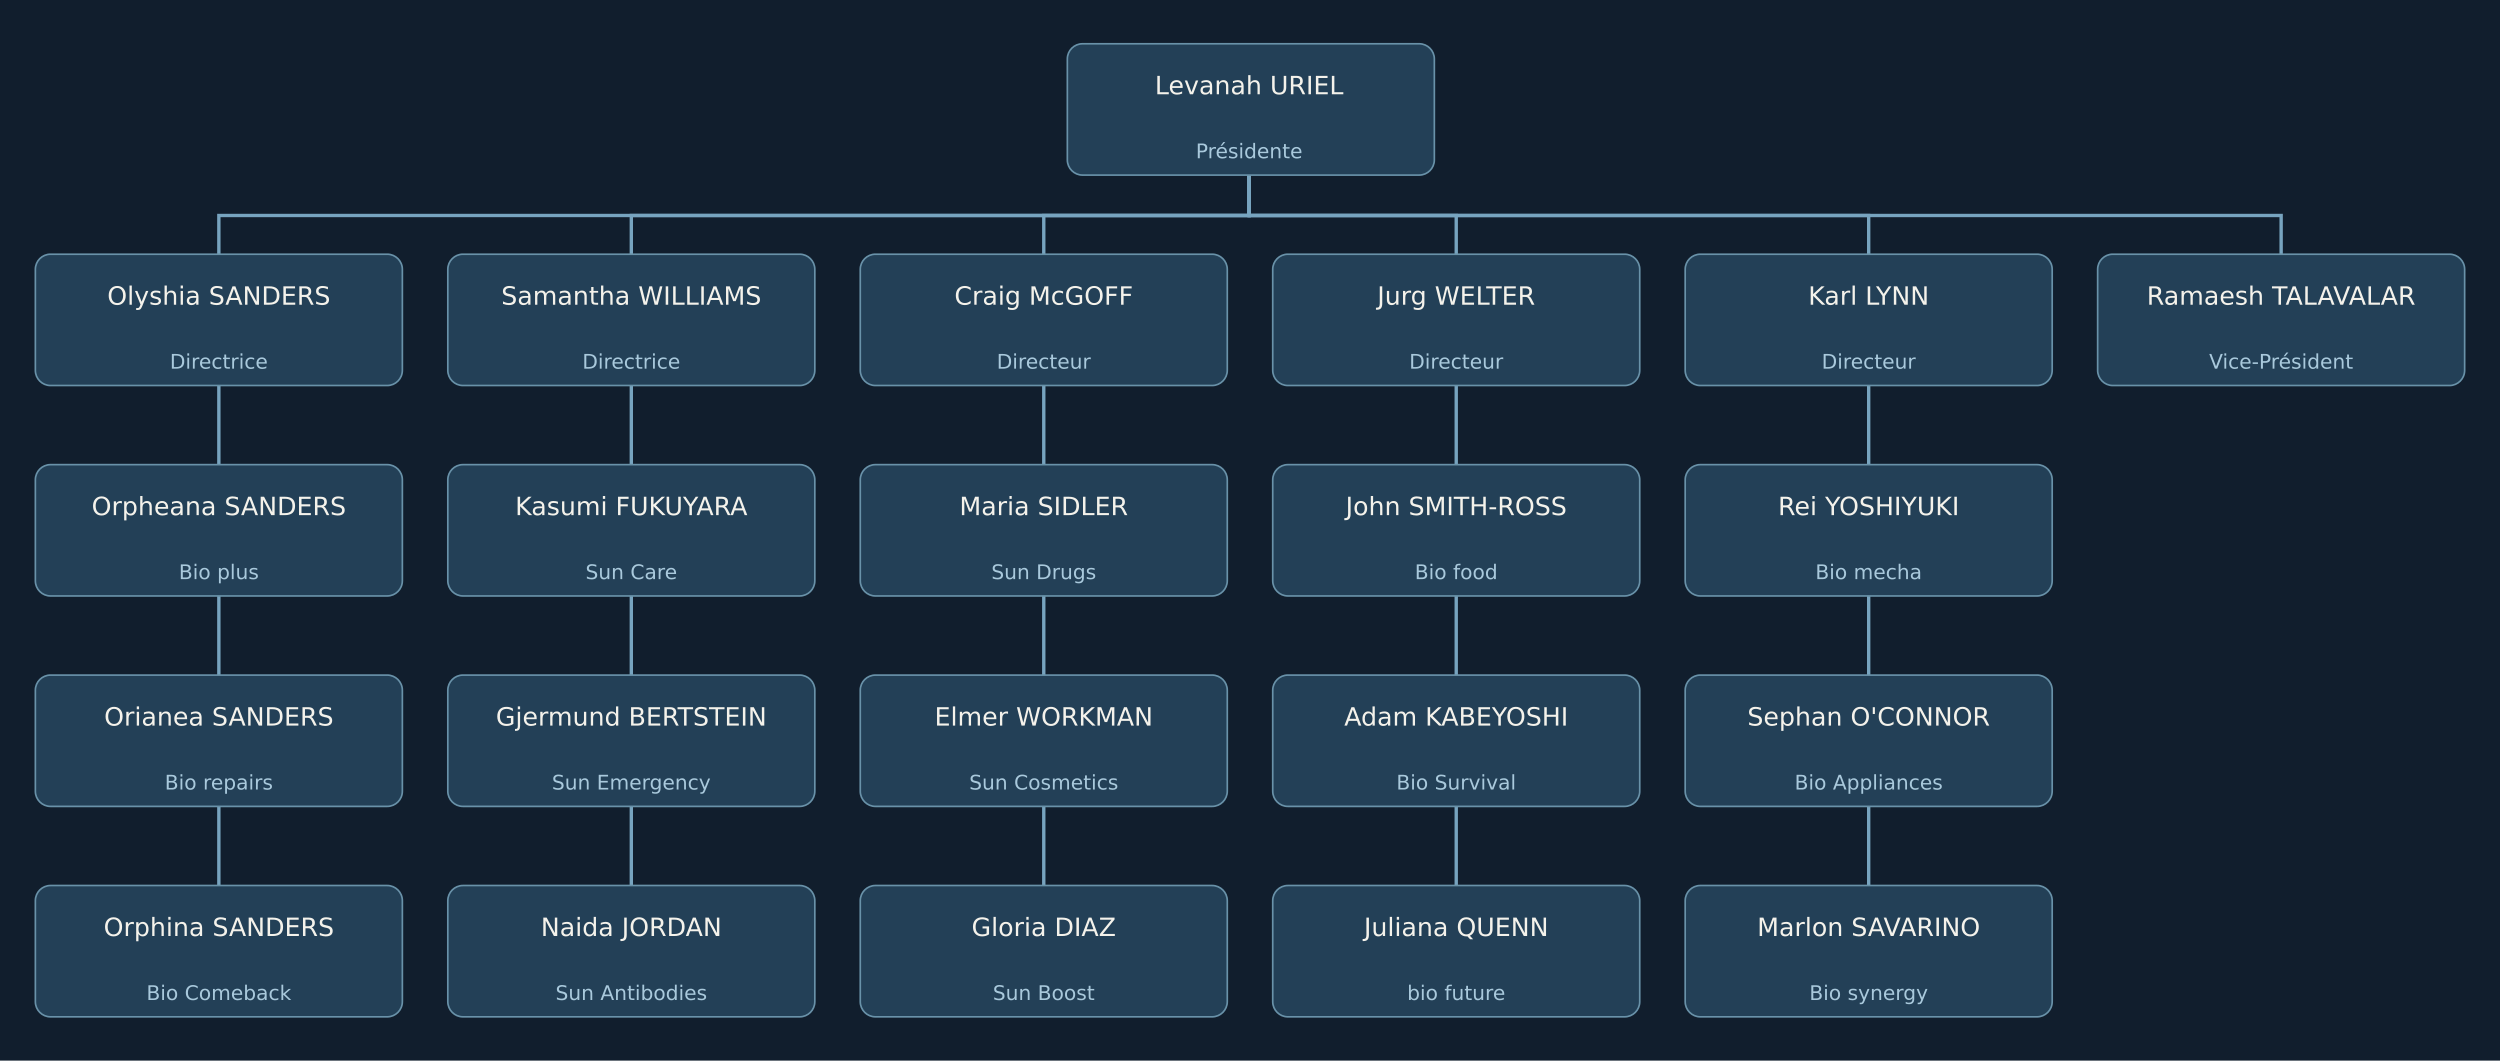
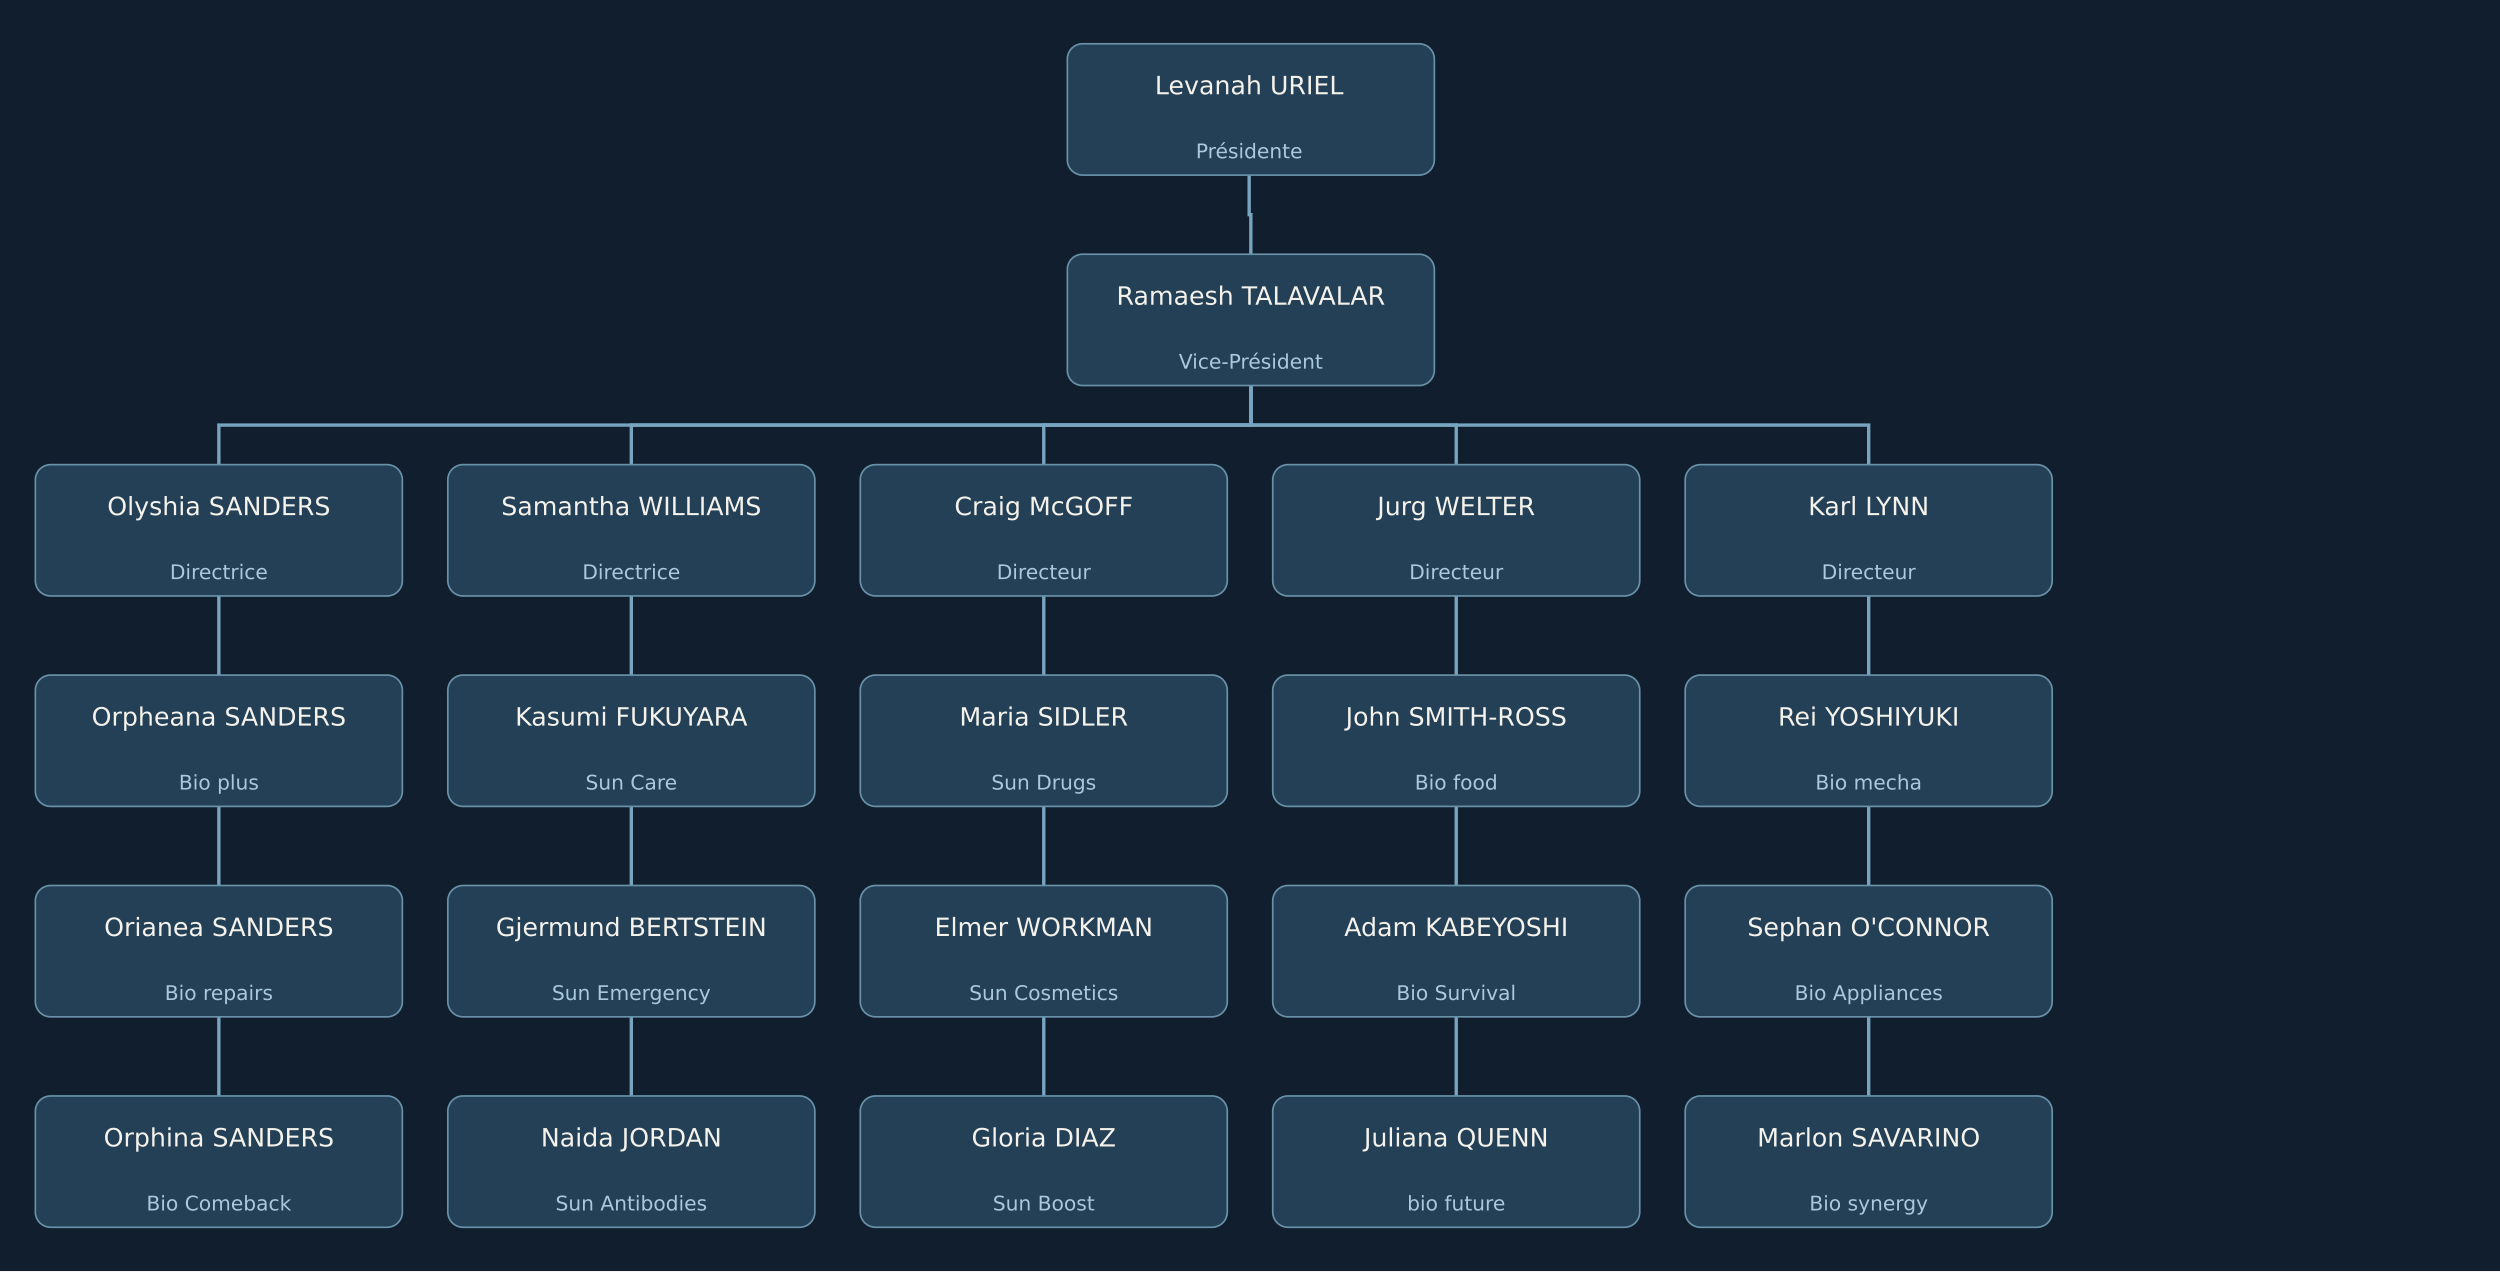
- <svg xmlns="http://www.w3.org/2000/svg" viewBox="0 0 1485 630" role="img" aria-label="Organigramme de biosun">
+ <svg xmlns="http://www.w3.org/2000/svg" viewBox="0 0 1485 755" role="img" aria-label="Organigramme de biosun">
  <rect width="100%" height="100%" fill="#111e2d" />
-   <path d="M375 478 V502 H375 V527" fill="none" stroke="#77a4bf" stroke-width="2" />
-   <path d="M742 103 V128 H130 V152" fill="none" stroke="#77a4bf" stroke-width="2" />
-   <path d="M130 228 V252 H130 V277" fill="none" stroke="#77a4bf" stroke-width="2" />
-   <path d="M742 103 V128 H375 V152" fill="none" stroke="#77a4bf" stroke-width="2" />
-   <path d="M865 353 V378 H865 V402" fill="none" stroke="#77a4bf" stroke-width="2" />
-   <path d="M742 103 V128 H620 V152" fill="none" stroke="#77a4bf" stroke-width="2" />
-   <path d="M620 478 V502 H620 V527" fill="none" stroke="#77a4bf" stroke-width="2" />
-   <path d="M375 353 V378 H375 V402" fill="none" stroke="#77a4bf" stroke-width="2" />
-   <path d="M1110 353 V378 H1110 V402" fill="none" stroke="#77a4bf" stroke-width="2" />
-   <path d="M742 103 V128 H865 V152" fill="none" stroke="#77a4bf" stroke-width="2" />
-   <path d="M742 103 V128 H1110 V152" fill="none" stroke="#77a4bf" stroke-width="2" />
-   <path d="M742 103 V128 H1355 V152" fill="none" stroke="#77a4bf" stroke-width="2" />
-   <path d="M130 353 V378 H130 V402" fill="none" stroke="#77a4bf" stroke-width="2" />
-   <path d="M865 228 V252 H865 V277" fill="none" stroke="#77a4bf" stroke-width="2" />
-   <path d="M620 228 V252 H620 V277" fill="none" stroke="#77a4bf" stroke-width="2" />
-   <path d="M865 478 V502 H865 V527" fill="none" stroke="#77a4bf" stroke-width="2" />
-   <path d="M620 353 V378 H620 V402" fill="none" stroke="#77a4bf" stroke-width="2" />
-   <path d="M1110 478 V502 H1110 V527" fill="none" stroke="#77a4bf" stroke-width="2" />
-   <path d="M130 478 V502 H130 V527" fill="none" stroke="#77a4bf" stroke-width="2" />
-   <path d="M1110 228 V252 H1110 V277" fill="none" stroke="#77a4bf" stroke-width="2" />
-   <path d="M375 228 V252 H375 V277" fill="none" stroke="#77a4bf" stroke-width="2" />
+   <path d="M375 603 V627.5 H375 V652" fill="none" stroke="#77a4bf" stroke-width="2" />
+   <path d="M743 228 V252.5 H130 V277" fill="none" stroke="#77a4bf" stroke-width="2" />
+   <path d="M130 353 V377.5 H130 V402" fill="none" stroke="#77a4bf" stroke-width="2" />
+   <path d="M743 228 V252.5 H375 V277" fill="none" stroke="#77a4bf" stroke-width="2" />
+   <path d="M865 478 V502.5 H865 V527" fill="none" stroke="#77a4bf" stroke-width="2" />
+   <path d="M743 228 V252.5 H620 V277" fill="none" stroke="#77a4bf" stroke-width="2" />
+   <path d="M620 603 V627.5 H620 V652" fill="none" stroke="#77a4bf" stroke-width="2" />
+   <path d="M375 478 V502.5 H375 V527" fill="none" stroke="#77a4bf" stroke-width="2" />
+   <path d="M1110 478 V502.5 H1110 V527" fill="none" stroke="#77a4bf" stroke-width="2" />
+   <path d="M743 228 V252.5 H865 V277" fill="none" stroke="#77a4bf" stroke-width="2" />
+   <path d="M743 228 V252.5 H1110 V277" fill="none" stroke="#77a4bf" stroke-width="2" />
+   <path d="M742 103 V127.5 H743 V152" fill="none" stroke="#77a4bf" stroke-width="2" />
+   <path d="M130 478 V502.5 H130 V527" fill="none" stroke="#77a4bf" stroke-width="2" />
+   <path d="M865 353 V377.5 H865 V402" fill="none" stroke="#77a4bf" stroke-width="2" />
+   <path d="M620 353 V377.5 H620 V402" fill="none" stroke="#77a4bf" stroke-width="2" />
+   <path d="M865 603 V627.5 H865 V652" fill="none" stroke="#77a4bf" stroke-width="2" />
+   <path d="M620 478 V502.5 H620 V527" fill="none" stroke="#77a4bf" stroke-width="2" />
+   <path d="M1110 603 V627.5 H1110 V652" fill="none" stroke="#77a4bf" stroke-width="2" />
+   <path d="M130 603 V627.5 H130 V652" fill="none" stroke="#77a4bf" stroke-width="2" />
+   <path d="M1110 353 V377.5 H1110 V402" fill="none" stroke="#77a4bf" stroke-width="2" />
+   <path d="M375 353 V377.5 H375 V402" fill="none" stroke="#77a4bf" stroke-width="2" />
+   <rect x="21" y="651" width="218" height="78" rx="9" fill="#234057" stroke="#6992a9" />
+   <text x="130" y="681" text-anchor="middle" fill="#f4f2eb" font-family="DejaVu Sans, sans-serif" font-size="15">Orphina SANDERS</text>
+   <text x="130" y="719" text-anchor="middle" fill="#a9c9dc" font-family="DejaVu Sans, sans-serif" font-size="12">Bio Comeback</text>
  <rect x="21" y="526" width="218" height="78" rx="9" fill="#234057" stroke="#6992a9" />
-   <text x="130" y="556" text-anchor="middle" fill="#f4f2eb" font-family="DejaVu Sans, sans-serif" font-size="15">Orphina SANDERS</text>
-   <text x="130" y="594" text-anchor="middle" fill="#a9c9dc" font-family="DejaVu Sans, sans-serif" font-size="12">Bio Comeback</text>
+   <text x="130" y="556" text-anchor="middle" fill="#f4f2eb" font-family="DejaVu Sans, sans-serif" font-size="15">Orianea SANDERS</text>
+   <text x="130" y="594" text-anchor="middle" fill="#a9c9dc" font-family="DejaVu Sans, sans-serif" font-size="12">Bio repairs</text>
  <rect x="21" y="401" width="218" height="78" rx="9" fill="#234057" stroke="#6992a9" />
-   <text x="130" y="431" text-anchor="middle" fill="#f4f2eb" font-family="DejaVu Sans, sans-serif" font-size="15">Orianea SANDERS</text>
-   <text x="130" y="469" text-anchor="middle" fill="#a9c9dc" font-family="DejaVu Sans, sans-serif" font-size="12">Bio repairs</text>
+   <text x="130" y="431" text-anchor="middle" fill="#f4f2eb" font-family="DejaVu Sans, sans-serif" font-size="15">Orpheana SANDERS</text>
+   <text x="130" y="469" text-anchor="middle" fill="#a9c9dc" font-family="DejaVu Sans, sans-serif" font-size="12">Bio plus</text>
  <rect x="21" y="276" width="218" height="78" rx="9" fill="#234057" stroke="#6992a9" />
-   <text x="130" y="306" text-anchor="middle" fill="#f4f2eb" font-family="DejaVu Sans, sans-serif" font-size="15">Orpheana SANDERS</text>
-   <text x="130" y="344" text-anchor="middle" fill="#a9c9dc" font-family="DejaVu Sans, sans-serif" font-size="12">Bio plus</text>
-   <rect x="21" y="151" width="218" height="78" rx="9" fill="#234057" stroke="#6992a9" />
-   <text x="130" y="181" text-anchor="middle" fill="#f4f2eb" font-family="DejaVu Sans, sans-serif" font-size="15">Olyshia SANDERS</text>
-   <text x="130" y="219" text-anchor="middle" fill="#a9c9dc" font-family="DejaVu Sans, sans-serif" font-size="12">Directrice</text>
+   <text x="130" y="306" text-anchor="middle" fill="#f4f2eb" font-family="DejaVu Sans, sans-serif" font-size="15">Olyshia SANDERS</text>
+   <text x="130" y="344" text-anchor="middle" fill="#a9c9dc" font-family="DejaVu Sans, sans-serif" font-size="12">Directrice</text>
+   <rect x="266" y="651" width="218" height="78" rx="9" fill="#234057" stroke="#6992a9" />
+   <text x="375" y="681" text-anchor="middle" fill="#f4f2eb" font-family="DejaVu Sans, sans-serif" font-size="15">Naida JORDAN</text>
+   <text x="375" y="719" text-anchor="middle" fill="#a9c9dc" font-family="DejaVu Sans, sans-serif" font-size="12">Sun Antibodies</text>
  <rect x="266" y="526" width="218" height="78" rx="9" fill="#234057" stroke="#6992a9" />
-   <text x="375" y="556" text-anchor="middle" fill="#f4f2eb" font-family="DejaVu Sans, sans-serif" font-size="15">Naida JORDAN</text>
-   <text x="375" y="594" text-anchor="middle" fill="#a9c9dc" font-family="DejaVu Sans, sans-serif" font-size="12">Sun Antibodies</text>
+   <text x="375" y="556" text-anchor="middle" fill="#f4f2eb" font-family="DejaVu Sans, sans-serif" font-size="15">Gjermund BERTSTEIN</text>
+   <text x="375" y="594" text-anchor="middle" fill="#a9c9dc" font-family="DejaVu Sans, sans-serif" font-size="12">Sun Emergency</text>
  <rect x="266" y="401" width="218" height="78" rx="9" fill="#234057" stroke="#6992a9" />
-   <text x="375" y="431" text-anchor="middle" fill="#f4f2eb" font-family="DejaVu Sans, sans-serif" font-size="15">Gjermund BERTSTEIN</text>
-   <text x="375" y="469" text-anchor="middle" fill="#a9c9dc" font-family="DejaVu Sans, sans-serif" font-size="12">Sun Emergency</text>
+   <text x="375" y="431" text-anchor="middle" fill="#f4f2eb" font-family="DejaVu Sans, sans-serif" font-size="15">Kasumi FUKUYARA</text>
+   <text x="375" y="469" text-anchor="middle" fill="#a9c9dc" font-family="DejaVu Sans, sans-serif" font-size="12">Sun Care</text>
  <rect x="266" y="276" width="218" height="78" rx="9" fill="#234057" stroke="#6992a9" />
-   <text x="375" y="306" text-anchor="middle" fill="#f4f2eb" font-family="DejaVu Sans, sans-serif" font-size="15">Kasumi FUKUYARA</text>
-   <text x="375" y="344" text-anchor="middle" fill="#a9c9dc" font-family="DejaVu Sans, sans-serif" font-size="12">Sun Care</text>
-   <rect x="266" y="151" width="218" height="78" rx="9" fill="#234057" stroke="#6992a9" />
-   <text x="375" y="181" text-anchor="middle" fill="#f4f2eb" font-family="DejaVu Sans, sans-serif" font-size="15">Samantha WILLIAMS</text>
-   <text x="375" y="219" text-anchor="middle" fill="#a9c9dc" font-family="DejaVu Sans, sans-serif" font-size="12">Directrice</text>
+   <text x="375" y="306" text-anchor="middle" fill="#f4f2eb" font-family="DejaVu Sans, sans-serif" font-size="15">Samantha WILLIAMS</text>
+   <text x="375" y="344" text-anchor="middle" fill="#a9c9dc" font-family="DejaVu Sans, sans-serif" font-size="12">Directrice</text>
+   <rect x="511" y="651" width="218" height="78" rx="9" fill="#234057" stroke="#6992a9" />
+   <text x="620" y="681" text-anchor="middle" fill="#f4f2eb" font-family="DejaVu Sans, sans-serif" font-size="15">Gloria DIAZ</text>
+   <text x="620" y="719" text-anchor="middle" fill="#a9c9dc" font-family="DejaVu Sans, sans-serif" font-size="12">Sun Boost</text>
  <rect x="511" y="526" width="218" height="78" rx="9" fill="#234057" stroke="#6992a9" />
-   <text x="620" y="556" text-anchor="middle" fill="#f4f2eb" font-family="DejaVu Sans, sans-serif" font-size="15">Gloria DIAZ</text>
-   <text x="620" y="594" text-anchor="middle" fill="#a9c9dc" font-family="DejaVu Sans, sans-serif" font-size="12">Sun Boost</text>
+   <text x="620" y="556" text-anchor="middle" fill="#f4f2eb" font-family="DejaVu Sans, sans-serif" font-size="15">Elmer WORKMAN</text>
+   <text x="620" y="594" text-anchor="middle" fill="#a9c9dc" font-family="DejaVu Sans, sans-serif" font-size="12">Sun Cosmetics</text>
  <rect x="511" y="401" width="218" height="78" rx="9" fill="#234057" stroke="#6992a9" />
-   <text x="620" y="431" text-anchor="middle" fill="#f4f2eb" font-family="DejaVu Sans, sans-serif" font-size="15">Elmer WORKMAN</text>
-   <text x="620" y="469" text-anchor="middle" fill="#a9c9dc" font-family="DejaVu Sans, sans-serif" font-size="12">Sun Cosmetics</text>
+   <text x="620" y="431" text-anchor="middle" fill="#f4f2eb" font-family="DejaVu Sans, sans-serif" font-size="15">Maria SIDLER</text>
+   <text x="620" y="469" text-anchor="middle" fill="#a9c9dc" font-family="DejaVu Sans, sans-serif" font-size="12">Sun Drugs</text>
  <rect x="511" y="276" width="218" height="78" rx="9" fill="#234057" stroke="#6992a9" />
-   <text x="620" y="306" text-anchor="middle" fill="#f4f2eb" font-family="DejaVu Sans, sans-serif" font-size="15">Maria SIDLER</text>
-   <text x="620" y="344" text-anchor="middle" fill="#a9c9dc" font-family="DejaVu Sans, sans-serif" font-size="12">Sun Drugs</text>
-   <rect x="511" y="151" width="218" height="78" rx="9" fill="#234057" stroke="#6992a9" />
-   <text x="620" y="181" text-anchor="middle" fill="#f4f2eb" font-family="DejaVu Sans, sans-serif" font-size="15">Craig McGOFF</text>
-   <text x="620" y="219" text-anchor="middle" fill="#a9c9dc" font-family="DejaVu Sans, sans-serif" font-size="12">Directeur</text>
+   <text x="620" y="306" text-anchor="middle" fill="#f4f2eb" font-family="DejaVu Sans, sans-serif" font-size="15">Craig McGOFF</text>
+   <text x="620" y="344" text-anchor="middle" fill="#a9c9dc" font-family="DejaVu Sans, sans-serif" font-size="12">Directeur</text>
+   <rect x="756" y="651" width="218" height="78" rx="9" fill="#234057" stroke="#6992a9" />
+   <text x="865" y="681" text-anchor="middle" fill="#f4f2eb" font-family="DejaVu Sans, sans-serif" font-size="15">Juliana QUENN</text>
+   <text x="865" y="719" text-anchor="middle" fill="#a9c9dc" font-family="DejaVu Sans, sans-serif" font-size="12">bio future</text>
  <rect x="756" y="526" width="218" height="78" rx="9" fill="#234057" stroke="#6992a9" />
-   <text x="865" y="556" text-anchor="middle" fill="#f4f2eb" font-family="DejaVu Sans, sans-serif" font-size="15">Juliana QUENN</text>
-   <text x="865" y="594" text-anchor="middle" fill="#a9c9dc" font-family="DejaVu Sans, sans-serif" font-size="12">bio future</text>
+   <text x="865" y="556" text-anchor="middle" fill="#f4f2eb" font-family="DejaVu Sans, sans-serif" font-size="15">Adam KABEYOSHI</text>
+   <text x="865" y="594" text-anchor="middle" fill="#a9c9dc" font-family="DejaVu Sans, sans-serif" font-size="12">Bio Survival</text>
  <rect x="756" y="401" width="218" height="78" rx="9" fill="#234057" stroke="#6992a9" />
-   <text x="865" y="431" text-anchor="middle" fill="#f4f2eb" font-family="DejaVu Sans, sans-serif" font-size="15">Adam KABEYOSHI</text>
-   <text x="865" y="469" text-anchor="middle" fill="#a9c9dc" font-family="DejaVu Sans, sans-serif" font-size="12">Bio Survival</text>
+   <text x="865" y="431" text-anchor="middle" fill="#f4f2eb" font-family="DejaVu Sans, sans-serif" font-size="15">John SMITH-ROSS</text>
+   <text x="865" y="469" text-anchor="middle" fill="#a9c9dc" font-family="DejaVu Sans, sans-serif" font-size="12">Bio food</text>
  <rect x="756" y="276" width="218" height="78" rx="9" fill="#234057" stroke="#6992a9" />
-   <text x="865" y="306" text-anchor="middle" fill="#f4f2eb" font-family="DejaVu Sans, sans-serif" font-size="15">John SMITH-ROSS</text>
-   <text x="865" y="344" text-anchor="middle" fill="#a9c9dc" font-family="DejaVu Sans, sans-serif" font-size="12">Bio food</text>
-   <rect x="756" y="151" width="218" height="78" rx="9" fill="#234057" stroke="#6992a9" />
-   <text x="865" y="181" text-anchor="middle" fill="#f4f2eb" font-family="DejaVu Sans, sans-serif" font-size="15">Jurg WELTER</text>
-   <text x="865" y="219" text-anchor="middle" fill="#a9c9dc" font-family="DejaVu Sans, sans-serif" font-size="12">Directeur</text>
+   <text x="865" y="306" text-anchor="middle" fill="#f4f2eb" font-family="DejaVu Sans, sans-serif" font-size="15">Jurg WELTER</text>
+   <text x="865" y="344" text-anchor="middle" fill="#a9c9dc" font-family="DejaVu Sans, sans-serif" font-size="12">Directeur</text>
+   <rect x="1001" y="651" width="218" height="78" rx="9" fill="#234057" stroke="#6992a9" />
+   <text x="1110" y="681" text-anchor="middle" fill="#f4f2eb" font-family="DejaVu Sans, sans-serif" font-size="15">Marlon SAVARINO</text>
+   <text x="1110" y="719" text-anchor="middle" fill="#a9c9dc" font-family="DejaVu Sans, sans-serif" font-size="12">Bio synergy</text>
  <rect x="1001" y="526" width="218" height="78" rx="9" fill="#234057" stroke="#6992a9" />
-   <text x="1110" y="556" text-anchor="middle" fill="#f4f2eb" font-family="DejaVu Sans, sans-serif" font-size="15">Marlon SAVARINO</text>
-   <text x="1110" y="594" text-anchor="middle" fill="#a9c9dc" font-family="DejaVu Sans, sans-serif" font-size="12">Bio synergy</text>
+   <text x="1110" y="556" text-anchor="middle" fill="#f4f2eb" font-family="DejaVu Sans, sans-serif" font-size="15">Sephan O'CONNOR</text>
+   <text x="1110" y="594" text-anchor="middle" fill="#a9c9dc" font-family="DejaVu Sans, sans-serif" font-size="12">Bio Appliances</text>
  <rect x="1001" y="401" width="218" height="78" rx="9" fill="#234057" stroke="#6992a9" />
-   <text x="1110" y="431" text-anchor="middle" fill="#f4f2eb" font-family="DejaVu Sans, sans-serif" font-size="15">Sephan O'CONNOR</text>
-   <text x="1110" y="469" text-anchor="middle" fill="#a9c9dc" font-family="DejaVu Sans, sans-serif" font-size="12">Bio Appliances</text>
+   <text x="1110" y="431" text-anchor="middle" fill="#f4f2eb" font-family="DejaVu Sans, sans-serif" font-size="15">Rei YOSHIYUKI</text>
+   <text x="1110" y="469" text-anchor="middle" fill="#a9c9dc" font-family="DejaVu Sans, sans-serif" font-size="12">Bio mecha</text>
  <rect x="1001" y="276" width="218" height="78" rx="9" fill="#234057" stroke="#6992a9" />
-   <text x="1110" y="306" text-anchor="middle" fill="#f4f2eb" font-family="DejaVu Sans, sans-serif" font-size="15">Rei YOSHIYUKI</text>
-   <text x="1110" y="344" text-anchor="middle" fill="#a9c9dc" font-family="DejaVu Sans, sans-serif" font-size="12">Bio mecha</text>
-   <rect x="1001" y="151" width="218" height="78" rx="9" fill="#234057" stroke="#6992a9" />
-   <text x="1110" y="181" text-anchor="middle" fill="#f4f2eb" font-family="DejaVu Sans, sans-serif" font-size="15">Karl LYNN</text>
-   <text x="1110" y="219" text-anchor="middle" fill="#a9c9dc" font-family="DejaVu Sans, sans-serif" font-size="12">Directeur</text>
-   <rect x="1246" y="151" width="218" height="78" rx="9" fill="#234057" stroke="#6992a9" />
-   <text x="1355" y="181" text-anchor="middle" fill="#f4f2eb" font-family="DejaVu Sans, sans-serif" font-size="15">Ramaesh TALAVALAR</text>
-   <text x="1355" y="219" text-anchor="middle" fill="#a9c9dc" font-family="DejaVu Sans, sans-serif" font-size="12">Vice-Président</text>
+   <text x="1110" y="306" text-anchor="middle" fill="#f4f2eb" font-family="DejaVu Sans, sans-serif" font-size="15">Karl LYNN</text>
+   <text x="1110" y="344" text-anchor="middle" fill="#a9c9dc" font-family="DejaVu Sans, sans-serif" font-size="12">Directeur</text>
+   <rect x="634" y="151" width="218" height="78" rx="9" fill="#234057" stroke="#6992a9" />
+   <text x="743" y="181" text-anchor="middle" fill="#f4f2eb" font-family="DejaVu Sans, sans-serif" font-size="15">Ramaesh TALAVALAR</text>
+   <text x="743" y="219" text-anchor="middle" fill="#a9c9dc" font-family="DejaVu Sans, sans-serif" font-size="12">Vice-Président</text>
  <rect x="634" y="26" width="218" height="78" rx="9" fill="#234057" stroke="#6992a9" />
  <text x="742" y="56" text-anchor="middle" fill="#f4f2eb" font-family="DejaVu Sans, sans-serif" font-size="15">Levanah URIEL</text>
  <text x="742" y="94" text-anchor="middle" fill="#a9c9dc" font-family="DejaVu Sans, sans-serif" font-size="12">Présidente</text>
</svg>
